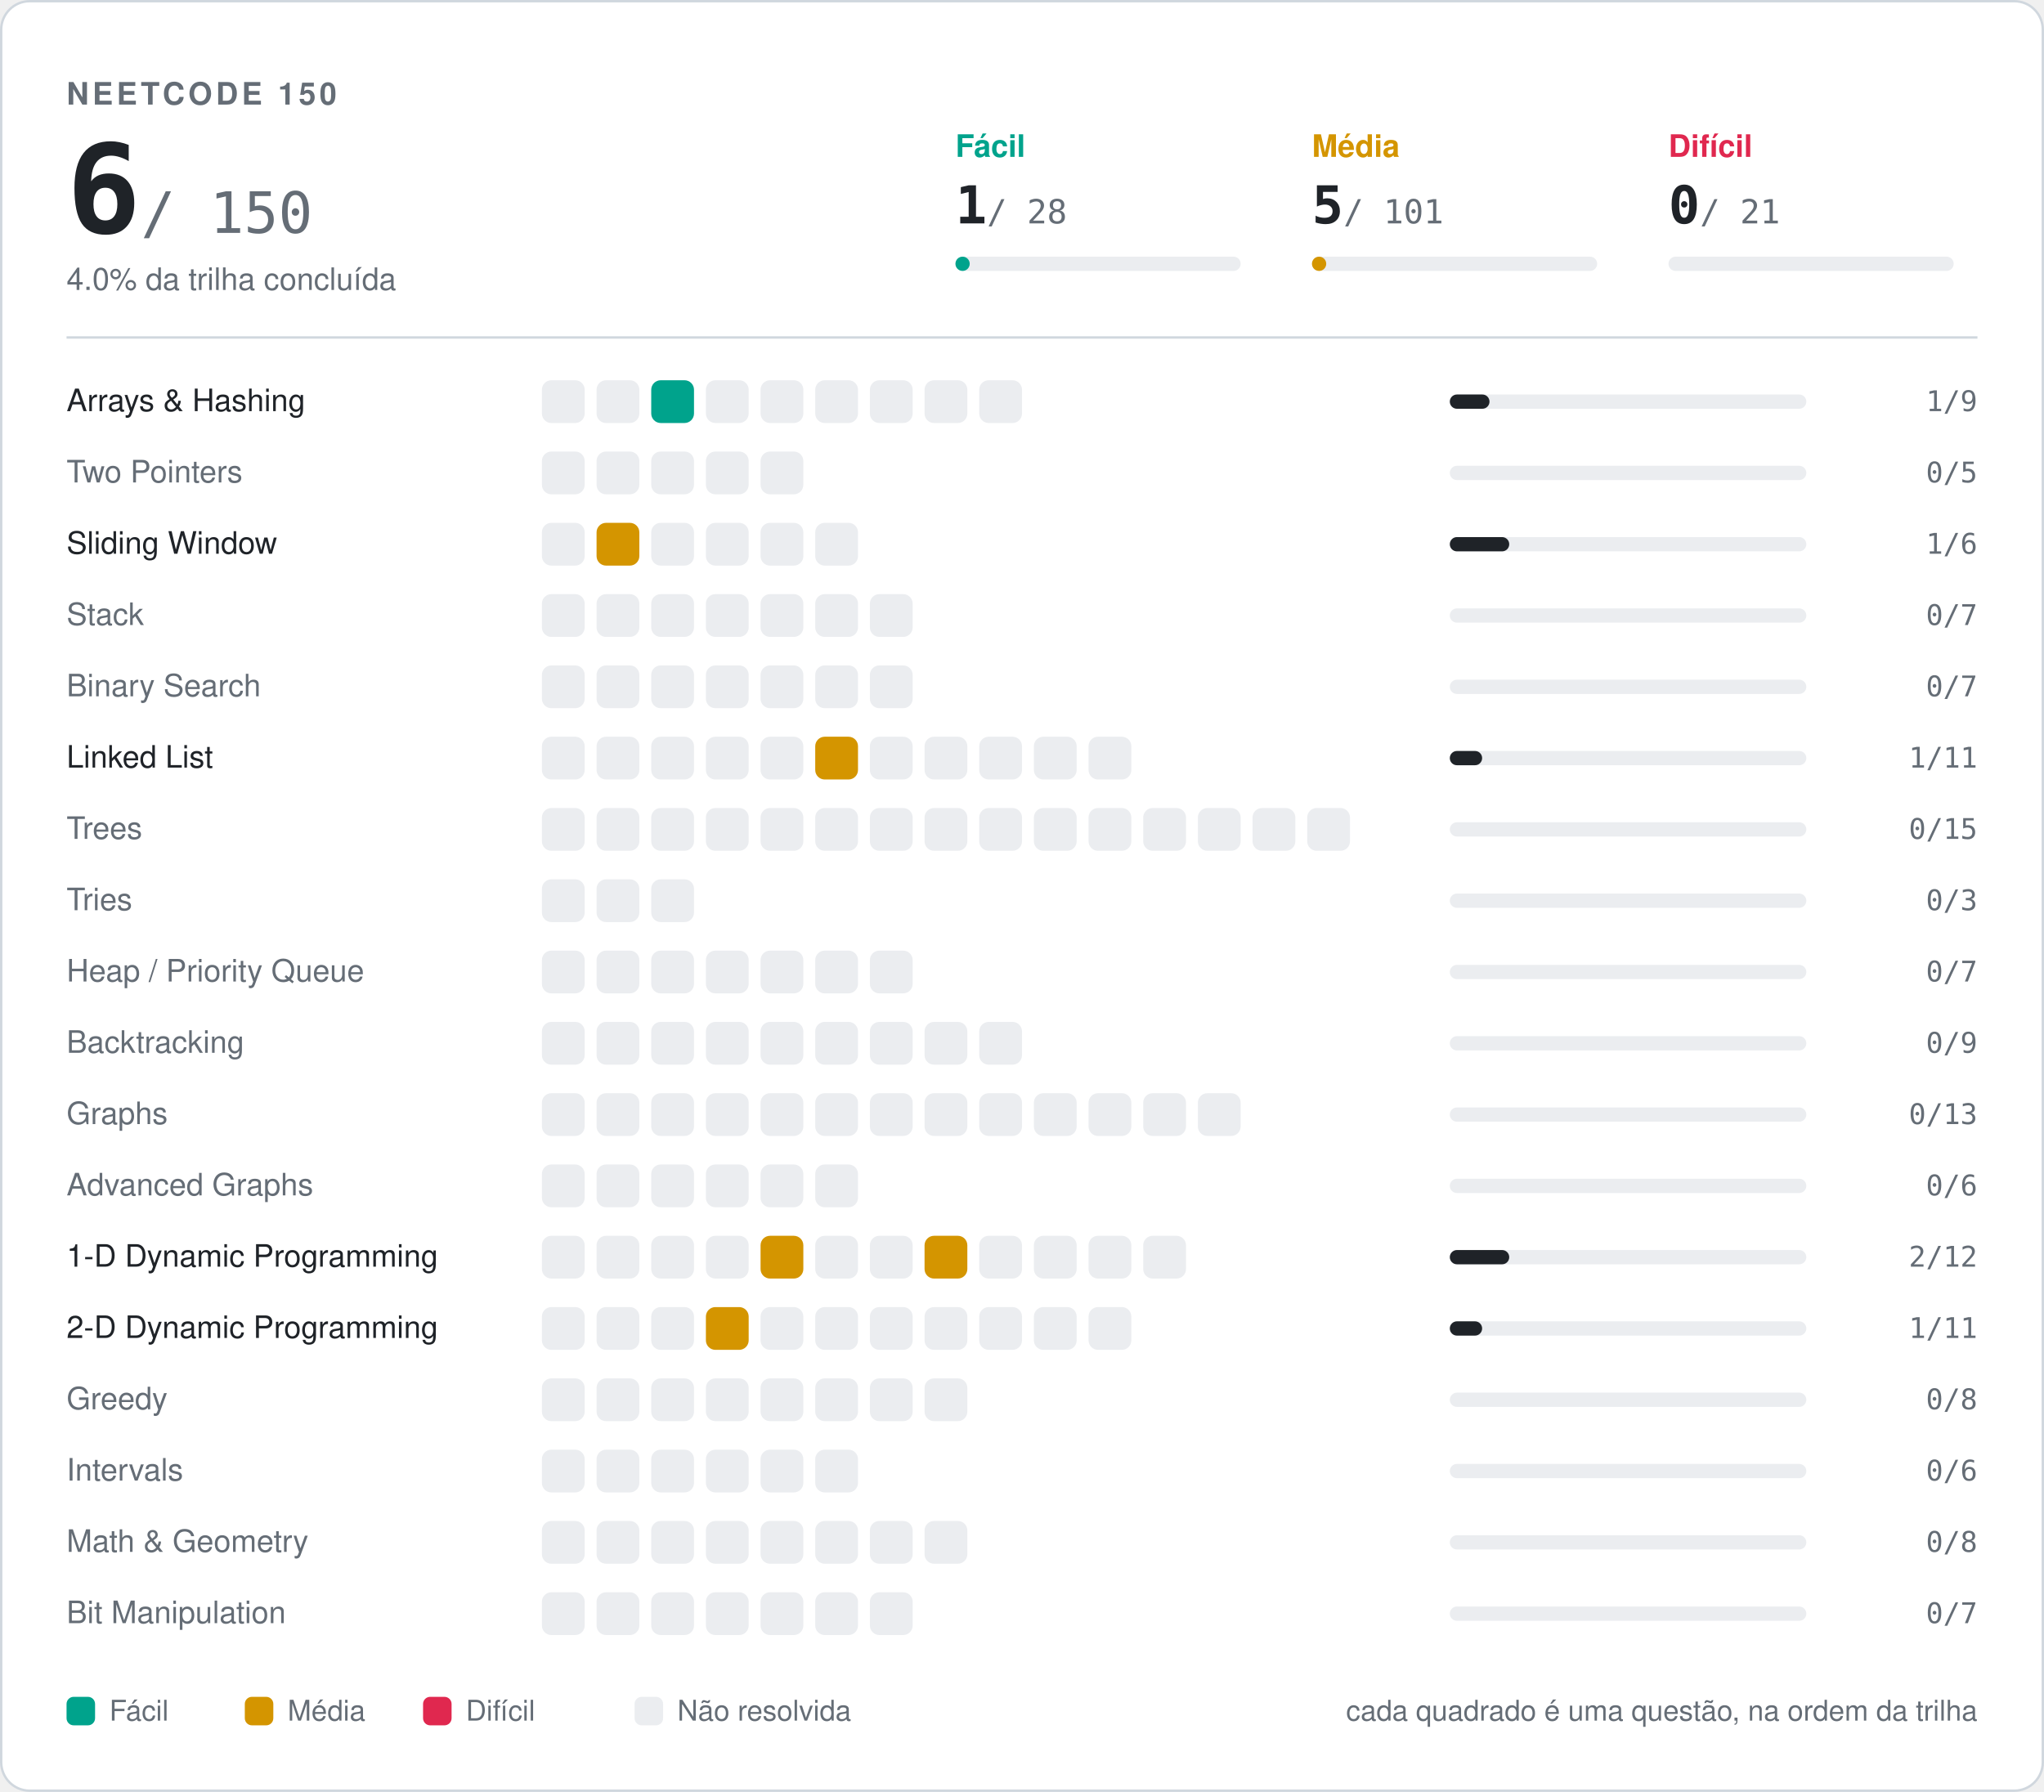
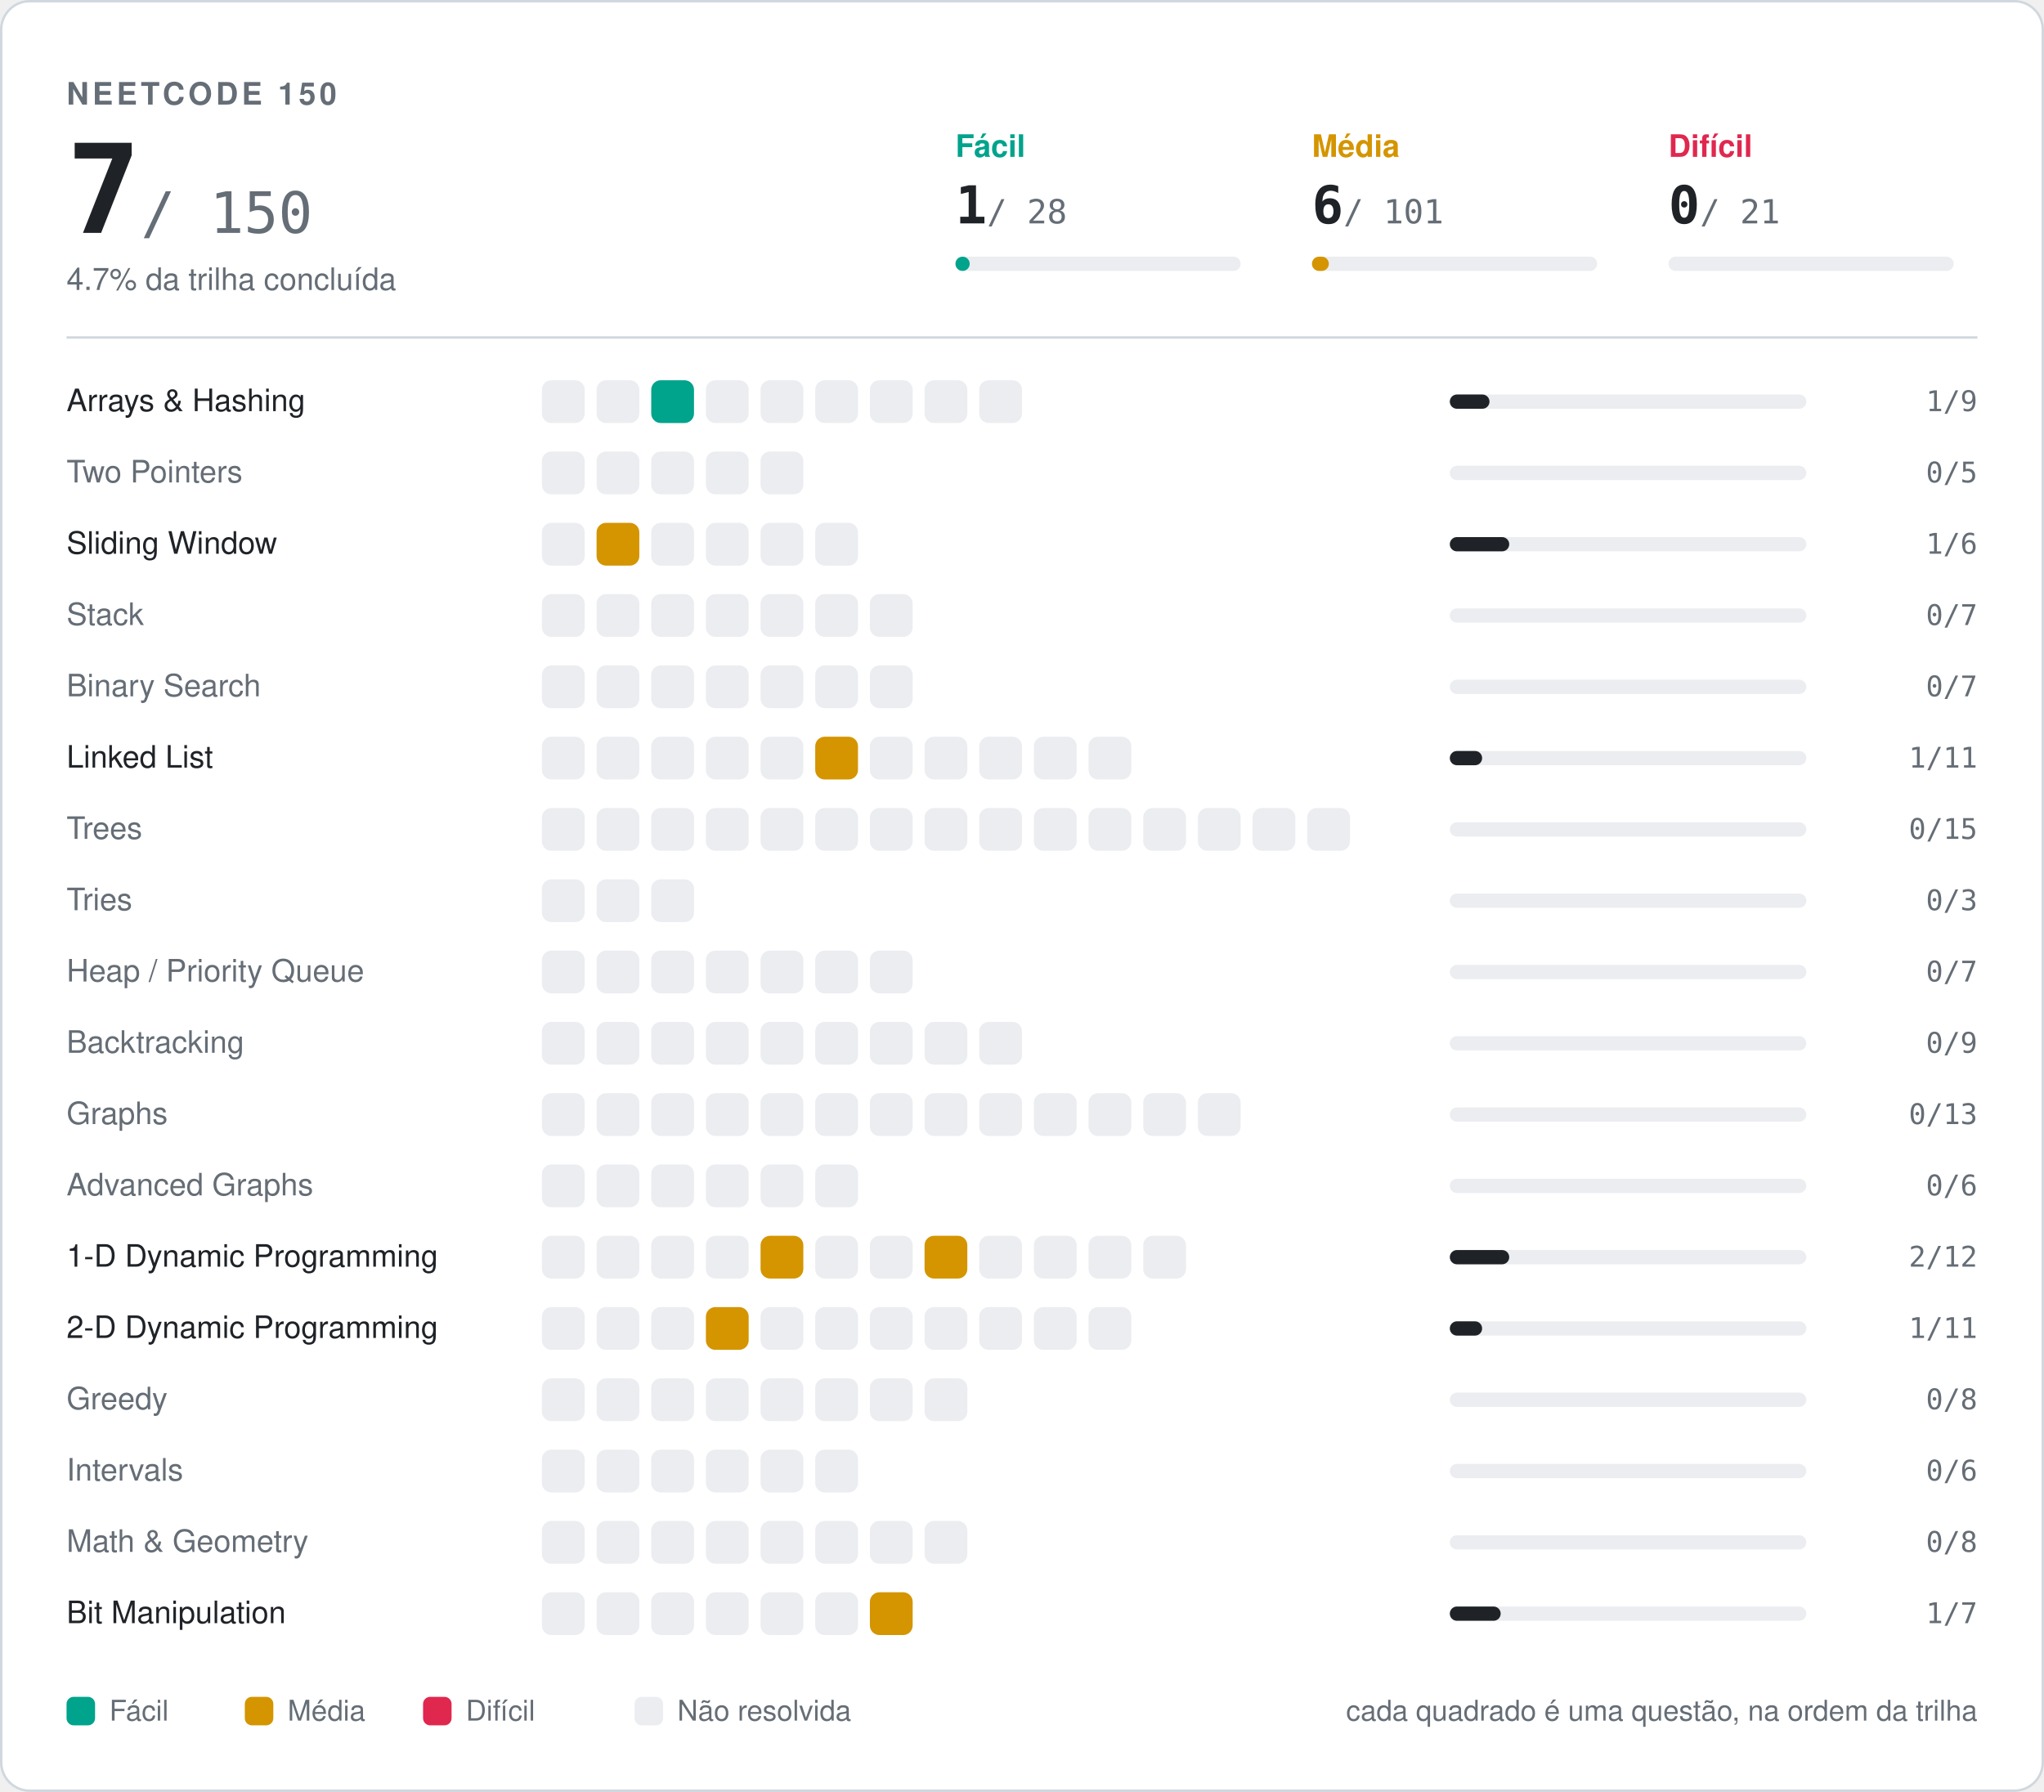
- <svg xmlns="http://www.w3.org/2000/svg" width="860" height="754" viewBox="0 0 860 754" font-family="-apple-system,BlinkMacSystemFont,'Segoe UI',Helvetica,Arial,sans-serif" role="img" aria-label="NeetCode 150: 6 de 150 resolvidas">
+ <svg xmlns="http://www.w3.org/2000/svg" width="860" height="754" viewBox="0 0 860 754" font-family="-apple-system,BlinkMacSystemFont,'Segoe UI',Helvetica,Arial,sans-serif" role="img" aria-label="NeetCode 150: 7 de 150 resolvidas">
  <rect x="0.5" y="0.5" width="859" height="753" rx="12" fill="#ffffff" stroke="#d0d7de" />
  <text x="28" y="44" fill="#656d76" font-size="13" font-weight="600" letter-spacing="1.5">NEETCODE 150</text>
-   <text x="28" y="98" fill="#1f2328" font-family="ui-monospace,SFMono-Regular,'SF Mono',Menlo,Consolas,monospace" font-size="52" font-weight="700">6<tspan fill="#656d76" font-size="24" font-weight="500"> / 150</tspan>
-   </text>
-   <text x="28" y="122" fill="#656d76" font-size="13">4.0% da trilha concluída</text>
+   <text x="28" y="98" fill="#1f2328" font-family="ui-monospace,SFMono-Regular,'SF Mono',Menlo,Consolas,monospace" font-size="52" font-weight="700">7<tspan fill="#656d76" font-size="24" font-weight="500"> / 150</tspan>
+   </text>
+   <text x="28" y="122" fill="#656d76" font-size="13">4.7% da trilha concluída</text>
  <text x="402" y="66" fill="#00a38c" font-size="13" font-weight="600">Fácil</text>
  <text x="402" y="94" fill="#1f2328" font-family="ui-monospace,SFMono-Regular,'SF Mono',Menlo,Consolas,monospace" font-size="22" font-weight="700">1<tspan fill="#656d76" font-size="14" font-weight="500"> / 28</tspan>
  </text>
  <rect x="402" y="108" width="120" height="6" rx="3" fill="#ebedf0" />
  <rect x="402" y="108" width="6.0" height="6" rx="3" fill="#00a38c" />
  <text x="552" y="66" fill="#d49500" font-size="13" font-weight="600">Média</text>
-   <text x="552" y="94" fill="#1f2328" font-family="ui-monospace,SFMono-Regular,'SF Mono',Menlo,Consolas,monospace" font-size="22" font-weight="700">5<tspan fill="#656d76" font-size="14" font-weight="500"> / 101</tspan>
+   <text x="552" y="94" fill="#1f2328" font-family="ui-monospace,SFMono-Regular,'SF Mono',Menlo,Consolas,monospace" font-size="22" font-weight="700">6<tspan fill="#656d76" font-size="14" font-weight="500"> / 101</tspan>
  </text>
  <rect x="552" y="108" width="120" height="6" rx="3" fill="#ebedf0" />
-   <rect x="552" y="108" width="6.0" height="6" rx="3" fill="#d49500" />
+   <rect x="552" y="108" width="7.1" height="6" rx="3" fill="#d49500" />
  <text x="702" y="66" fill="#e0284f" font-size="13" font-weight="600">Difícil</text>
  <text x="702" y="94" fill="#1f2328" font-family="ui-monospace,SFMono-Regular,'SF Mono',Menlo,Consolas,monospace" font-size="22" font-weight="700">0<tspan fill="#656d76" font-size="14" font-weight="500"> / 21</tspan>
  </text>
  <rect x="702" y="108" width="120" height="6" rx="3" fill="#ebedf0" />
  <line x1="28" y1="142" x2="832" y2="142" stroke="#d0d7de" />
  <text x="28" y="173" fill="#1f2328" font-size="13">Arrays &amp; Hashing</text>
  <rect x="228" y="160" width="18" height="18" rx="4" fill="#ebedf0" />
  <rect x="251" y="160" width="18" height="18" rx="4" fill="#ebedf0" />
  <rect x="274" y="160" width="18" height="18" rx="4" fill="#00a38c" />
  <rect x="297" y="160" width="18" height="18" rx="4" fill="#ebedf0" />
  <rect x="320" y="160" width="18" height="18" rx="4" fill="#ebedf0" />
  <rect x="343" y="160" width="18" height="18" rx="4" fill="#ebedf0" />
  <rect x="366" y="160" width="18" height="18" rx="4" fill="#ebedf0" />
  <rect x="389" y="160" width="18" height="18" rx="4" fill="#ebedf0" />
  <rect x="412" y="160" width="18" height="18" rx="4" fill="#ebedf0" />
  <rect x="610" y="166" width="150" height="6" rx="3" fill="#ebedf0" />
  <rect x="610" y="166" width="16.7" height="6" rx="3" fill="#1f2328" />
  <text x="832" y="173" text-anchor="end" fill="#656d76" font-family="ui-monospace,SFMono-Regular,'SF Mono',Menlo,Consolas,monospace" font-size="12">1/9</text>
  <text x="28" y="203" fill="#656d76" font-size="13">Two Pointers</text>
  <rect x="228" y="190" width="18" height="18" rx="4" fill="#ebedf0" />
  <rect x="251" y="190" width="18" height="18" rx="4" fill="#ebedf0" />
  <rect x="274" y="190" width="18" height="18" rx="4" fill="#ebedf0" />
  <rect x="297" y="190" width="18" height="18" rx="4" fill="#ebedf0" />
  <rect x="320" y="190" width="18" height="18" rx="4" fill="#ebedf0" />
  <rect x="610" y="196" width="150" height="6" rx="3" fill="#ebedf0" />
  <text x="832" y="203" text-anchor="end" fill="#656d76" font-family="ui-monospace,SFMono-Regular,'SF Mono',Menlo,Consolas,monospace" font-size="12">0/5</text>
  <text x="28" y="233" fill="#1f2328" font-size="13">Sliding Window</text>
  <rect x="228" y="220" width="18" height="18" rx="4" fill="#ebedf0" />
  <rect x="251" y="220" width="18" height="18" rx="4" fill="#d49500" />
  <rect x="274" y="220" width="18" height="18" rx="4" fill="#ebedf0" />
  <rect x="297" y="220" width="18" height="18" rx="4" fill="#ebedf0" />
  <rect x="320" y="220" width="18" height="18" rx="4" fill="#ebedf0" />
  <rect x="343" y="220" width="18" height="18" rx="4" fill="#ebedf0" />
  <rect x="610" y="226" width="150" height="6" rx="3" fill="#ebedf0" />
  <rect x="610" y="226" width="25.0" height="6" rx="3" fill="#1f2328" />
  <text x="832" y="233" text-anchor="end" fill="#656d76" font-family="ui-monospace,SFMono-Regular,'SF Mono',Menlo,Consolas,monospace" font-size="12">1/6</text>
  <text x="28" y="263" fill="#656d76" font-size="13">Stack</text>
  <rect x="228" y="250" width="18" height="18" rx="4" fill="#ebedf0" />
  <rect x="251" y="250" width="18" height="18" rx="4" fill="#ebedf0" />
  <rect x="274" y="250" width="18" height="18" rx="4" fill="#ebedf0" />
  <rect x="297" y="250" width="18" height="18" rx="4" fill="#ebedf0" />
  <rect x="320" y="250" width="18" height="18" rx="4" fill="#ebedf0" />
  <rect x="343" y="250" width="18" height="18" rx="4" fill="#ebedf0" />
  <rect x="366" y="250" width="18" height="18" rx="4" fill="#ebedf0" />
  <rect x="610" y="256" width="150" height="6" rx="3" fill="#ebedf0" />
  <text x="832" y="263" text-anchor="end" fill="#656d76" font-family="ui-monospace,SFMono-Regular,'SF Mono',Menlo,Consolas,monospace" font-size="12">0/7</text>
  <text x="28" y="293" fill="#656d76" font-size="13">Binary Search</text>
  <rect x="228" y="280" width="18" height="18" rx="4" fill="#ebedf0" />
  <rect x="251" y="280" width="18" height="18" rx="4" fill="#ebedf0" />
  <rect x="274" y="280" width="18" height="18" rx="4" fill="#ebedf0" />
  <rect x="297" y="280" width="18" height="18" rx="4" fill="#ebedf0" />
  <rect x="320" y="280" width="18" height="18" rx="4" fill="#ebedf0" />
  <rect x="343" y="280" width="18" height="18" rx="4" fill="#ebedf0" />
  <rect x="366" y="280" width="18" height="18" rx="4" fill="#ebedf0" />
  <rect x="610" y="286" width="150" height="6" rx="3" fill="#ebedf0" />
  <text x="832" y="293" text-anchor="end" fill="#656d76" font-family="ui-monospace,SFMono-Regular,'SF Mono',Menlo,Consolas,monospace" font-size="12">0/7</text>
  <text x="28" y="323" fill="#1f2328" font-size="13">Linked List</text>
  <rect x="228" y="310" width="18" height="18" rx="4" fill="#ebedf0" />
  <rect x="251" y="310" width="18" height="18" rx="4" fill="#ebedf0" />
  <rect x="274" y="310" width="18" height="18" rx="4" fill="#ebedf0" />
  <rect x="297" y="310" width="18" height="18" rx="4" fill="#ebedf0" />
  <rect x="320" y="310" width="18" height="18" rx="4" fill="#ebedf0" />
  <rect x="343" y="310" width="18" height="18" rx="4" fill="#d49500" />
  <rect x="366" y="310" width="18" height="18" rx="4" fill="#ebedf0" />
  <rect x="389" y="310" width="18" height="18" rx="4" fill="#ebedf0" />
  <rect x="412" y="310" width="18" height="18" rx="4" fill="#ebedf0" />
  <rect x="435" y="310" width="18" height="18" rx="4" fill="#ebedf0" />
  <rect x="458" y="310" width="18" height="18" rx="4" fill="#ebedf0" />
  <rect x="610" y="316" width="150" height="6" rx="3" fill="#ebedf0" />
  <rect x="610" y="316" width="13.6" height="6" rx="3" fill="#1f2328" />
  <text x="832" y="323" text-anchor="end" fill="#656d76" font-family="ui-monospace,SFMono-Regular,'SF Mono',Menlo,Consolas,monospace" font-size="12">1/11</text>
  <text x="28" y="353" fill="#656d76" font-size="13">Trees</text>
  <rect x="228" y="340" width="18" height="18" rx="4" fill="#ebedf0" />
  <rect x="251" y="340" width="18" height="18" rx="4" fill="#ebedf0" />
  <rect x="274" y="340" width="18" height="18" rx="4" fill="#ebedf0" />
  <rect x="297" y="340" width="18" height="18" rx="4" fill="#ebedf0" />
  <rect x="320" y="340" width="18" height="18" rx="4" fill="#ebedf0" />
  <rect x="343" y="340" width="18" height="18" rx="4" fill="#ebedf0" />
  <rect x="366" y="340" width="18" height="18" rx="4" fill="#ebedf0" />
  <rect x="389" y="340" width="18" height="18" rx="4" fill="#ebedf0" />
  <rect x="412" y="340" width="18" height="18" rx="4" fill="#ebedf0" />
  <rect x="435" y="340" width="18" height="18" rx="4" fill="#ebedf0" />
  <rect x="458" y="340" width="18" height="18" rx="4" fill="#ebedf0" />
  <rect x="481" y="340" width="18" height="18" rx="4" fill="#ebedf0" />
  <rect x="504" y="340" width="18" height="18" rx="4" fill="#ebedf0" />
  <rect x="527" y="340" width="18" height="18" rx="4" fill="#ebedf0" />
  <rect x="550" y="340" width="18" height="18" rx="4" fill="#ebedf0" />
  <rect x="610" y="346" width="150" height="6" rx="3" fill="#ebedf0" />
  <text x="832" y="353" text-anchor="end" fill="#656d76" font-family="ui-monospace,SFMono-Regular,'SF Mono',Menlo,Consolas,monospace" font-size="12">0/15</text>
  <text x="28" y="383" fill="#656d76" font-size="13">Tries</text>
  <rect x="228" y="370" width="18" height="18" rx="4" fill="#ebedf0" />
  <rect x="251" y="370" width="18" height="18" rx="4" fill="#ebedf0" />
  <rect x="274" y="370" width="18" height="18" rx="4" fill="#ebedf0" />
  <rect x="610" y="376" width="150" height="6" rx="3" fill="#ebedf0" />
  <text x="832" y="383" text-anchor="end" fill="#656d76" font-family="ui-monospace,SFMono-Regular,'SF Mono',Menlo,Consolas,monospace" font-size="12">0/3</text>
  <text x="28" y="413" fill="#656d76" font-size="13">Heap / Priority Queue</text>
  <rect x="228" y="400" width="18" height="18" rx="4" fill="#ebedf0" />
  <rect x="251" y="400" width="18" height="18" rx="4" fill="#ebedf0" />
  <rect x="274" y="400" width="18" height="18" rx="4" fill="#ebedf0" />
  <rect x="297" y="400" width="18" height="18" rx="4" fill="#ebedf0" />
  <rect x="320" y="400" width="18" height="18" rx="4" fill="#ebedf0" />
  <rect x="343" y="400" width="18" height="18" rx="4" fill="#ebedf0" />
  <rect x="366" y="400" width="18" height="18" rx="4" fill="#ebedf0" />
  <rect x="610" y="406" width="150" height="6" rx="3" fill="#ebedf0" />
  <text x="832" y="413" text-anchor="end" fill="#656d76" font-family="ui-monospace,SFMono-Regular,'SF Mono',Menlo,Consolas,monospace" font-size="12">0/7</text>
  <text x="28" y="443" fill="#656d76" font-size="13">Backtracking</text>
  <rect x="228" y="430" width="18" height="18" rx="4" fill="#ebedf0" />
  <rect x="251" y="430" width="18" height="18" rx="4" fill="#ebedf0" />
  <rect x="274" y="430" width="18" height="18" rx="4" fill="#ebedf0" />
  <rect x="297" y="430" width="18" height="18" rx="4" fill="#ebedf0" />
  <rect x="320" y="430" width="18" height="18" rx="4" fill="#ebedf0" />
  <rect x="343" y="430" width="18" height="18" rx="4" fill="#ebedf0" />
  <rect x="366" y="430" width="18" height="18" rx="4" fill="#ebedf0" />
  <rect x="389" y="430" width="18" height="18" rx="4" fill="#ebedf0" />
  <rect x="412" y="430" width="18" height="18" rx="4" fill="#ebedf0" />
  <rect x="610" y="436" width="150" height="6" rx="3" fill="#ebedf0" />
  <text x="832" y="443" text-anchor="end" fill="#656d76" font-family="ui-monospace,SFMono-Regular,'SF Mono',Menlo,Consolas,monospace" font-size="12">0/9</text>
  <text x="28" y="473" fill="#656d76" font-size="13">Graphs</text>
  <rect x="228" y="460" width="18" height="18" rx="4" fill="#ebedf0" />
  <rect x="251" y="460" width="18" height="18" rx="4" fill="#ebedf0" />
  <rect x="274" y="460" width="18" height="18" rx="4" fill="#ebedf0" />
  <rect x="297" y="460" width="18" height="18" rx="4" fill="#ebedf0" />
  <rect x="320" y="460" width="18" height="18" rx="4" fill="#ebedf0" />
  <rect x="343" y="460" width="18" height="18" rx="4" fill="#ebedf0" />
  <rect x="366" y="460" width="18" height="18" rx="4" fill="#ebedf0" />
  <rect x="389" y="460" width="18" height="18" rx="4" fill="#ebedf0" />
  <rect x="412" y="460" width="18" height="18" rx="4" fill="#ebedf0" />
  <rect x="435" y="460" width="18" height="18" rx="4" fill="#ebedf0" />
  <rect x="458" y="460" width="18" height="18" rx="4" fill="#ebedf0" />
  <rect x="481" y="460" width="18" height="18" rx="4" fill="#ebedf0" />
  <rect x="504" y="460" width="18" height="18" rx="4" fill="#ebedf0" />
  <rect x="610" y="466" width="150" height="6" rx="3" fill="#ebedf0" />
  <text x="832" y="473" text-anchor="end" fill="#656d76" font-family="ui-monospace,SFMono-Regular,'SF Mono',Menlo,Consolas,monospace" font-size="12">0/13</text>
  <text x="28" y="503" fill="#656d76" font-size="13">Advanced Graphs</text>
  <rect x="228" y="490" width="18" height="18" rx="4" fill="#ebedf0" />
  <rect x="251" y="490" width="18" height="18" rx="4" fill="#ebedf0" />
  <rect x="274" y="490" width="18" height="18" rx="4" fill="#ebedf0" />
  <rect x="297" y="490" width="18" height="18" rx="4" fill="#ebedf0" />
  <rect x="320" y="490" width="18" height="18" rx="4" fill="#ebedf0" />
  <rect x="343" y="490" width="18" height="18" rx="4" fill="#ebedf0" />
  <rect x="610" y="496" width="150" height="6" rx="3" fill="#ebedf0" />
  <text x="832" y="503" text-anchor="end" fill="#656d76" font-family="ui-monospace,SFMono-Regular,'SF Mono',Menlo,Consolas,monospace" font-size="12">0/6</text>
  <text x="28" y="533" fill="#1f2328" font-size="13">1-D Dynamic Programming</text>
  <rect x="228" y="520" width="18" height="18" rx="4" fill="#ebedf0" />
  <rect x="251" y="520" width="18" height="18" rx="4" fill="#ebedf0" />
  <rect x="274" y="520" width="18" height="18" rx="4" fill="#ebedf0" />
  <rect x="297" y="520" width="18" height="18" rx="4" fill="#ebedf0" />
  <rect x="320" y="520" width="18" height="18" rx="4" fill="#d49500" />
  <rect x="343" y="520" width="18" height="18" rx="4" fill="#ebedf0" />
  <rect x="366" y="520" width="18" height="18" rx="4" fill="#ebedf0" />
  <rect x="389" y="520" width="18" height="18" rx="4" fill="#d49500" />
  <rect x="412" y="520" width="18" height="18" rx="4" fill="#ebedf0" />
  <rect x="435" y="520" width="18" height="18" rx="4" fill="#ebedf0" />
  <rect x="458" y="520" width="18" height="18" rx="4" fill="#ebedf0" />
  <rect x="481" y="520" width="18" height="18" rx="4" fill="#ebedf0" />
  <rect x="610" y="526" width="150" height="6" rx="3" fill="#ebedf0" />
  <rect x="610" y="526" width="25.0" height="6" rx="3" fill="#1f2328" />
  <text x="832" y="533" text-anchor="end" fill="#656d76" font-family="ui-monospace,SFMono-Regular,'SF Mono',Menlo,Consolas,monospace" font-size="12">2/12</text>
  <text x="28" y="563" fill="#1f2328" font-size="13">2-D Dynamic Programming</text>
  <rect x="228" y="550" width="18" height="18" rx="4" fill="#ebedf0" />
  <rect x="251" y="550" width="18" height="18" rx="4" fill="#ebedf0" />
  <rect x="274" y="550" width="18" height="18" rx="4" fill="#ebedf0" />
  <rect x="297" y="550" width="18" height="18" rx="4" fill="#d49500" />
  <rect x="320" y="550" width="18" height="18" rx="4" fill="#ebedf0" />
  <rect x="343" y="550" width="18" height="18" rx="4" fill="#ebedf0" />
  <rect x="366" y="550" width="18" height="18" rx="4" fill="#ebedf0" />
  <rect x="389" y="550" width="18" height="18" rx="4" fill="#ebedf0" />
  <rect x="412" y="550" width="18" height="18" rx="4" fill="#ebedf0" />
  <rect x="435" y="550" width="18" height="18" rx="4" fill="#ebedf0" />
  <rect x="458" y="550" width="18" height="18" rx="4" fill="#ebedf0" />
  <rect x="610" y="556" width="150" height="6" rx="3" fill="#ebedf0" />
  <rect x="610" y="556" width="13.6" height="6" rx="3" fill="#1f2328" />
  <text x="832" y="563" text-anchor="end" fill="#656d76" font-family="ui-monospace,SFMono-Regular,'SF Mono',Menlo,Consolas,monospace" font-size="12">1/11</text>
  <text x="28" y="593" fill="#656d76" font-size="13">Greedy</text>
  <rect x="228" y="580" width="18" height="18" rx="4" fill="#ebedf0" />
  <rect x="251" y="580" width="18" height="18" rx="4" fill="#ebedf0" />
  <rect x="274" y="580" width="18" height="18" rx="4" fill="#ebedf0" />
  <rect x="297" y="580" width="18" height="18" rx="4" fill="#ebedf0" />
  <rect x="320" y="580" width="18" height="18" rx="4" fill="#ebedf0" />
  <rect x="343" y="580" width="18" height="18" rx="4" fill="#ebedf0" />
  <rect x="366" y="580" width="18" height="18" rx="4" fill="#ebedf0" />
  <rect x="389" y="580" width="18" height="18" rx="4" fill="#ebedf0" />
  <rect x="610" y="586" width="150" height="6" rx="3" fill="#ebedf0" />
  <text x="832" y="593" text-anchor="end" fill="#656d76" font-family="ui-monospace,SFMono-Regular,'SF Mono',Menlo,Consolas,monospace" font-size="12">0/8</text>
  <text x="28" y="623" fill="#656d76" font-size="13">Intervals</text>
  <rect x="228" y="610" width="18" height="18" rx="4" fill="#ebedf0" />
  <rect x="251" y="610" width="18" height="18" rx="4" fill="#ebedf0" />
  <rect x="274" y="610" width="18" height="18" rx="4" fill="#ebedf0" />
  <rect x="297" y="610" width="18" height="18" rx="4" fill="#ebedf0" />
  <rect x="320" y="610" width="18" height="18" rx="4" fill="#ebedf0" />
  <rect x="343" y="610" width="18" height="18" rx="4" fill="#ebedf0" />
  <rect x="610" y="616" width="150" height="6" rx="3" fill="#ebedf0" />
  <text x="832" y="623" text-anchor="end" fill="#656d76" font-family="ui-monospace,SFMono-Regular,'SF Mono',Menlo,Consolas,monospace" font-size="12">0/6</text>
  <text x="28" y="653" fill="#656d76" font-size="13">Math &amp; Geometry</text>
  <rect x="228" y="640" width="18" height="18" rx="4" fill="#ebedf0" />
  <rect x="251" y="640" width="18" height="18" rx="4" fill="#ebedf0" />
  <rect x="274" y="640" width="18" height="18" rx="4" fill="#ebedf0" />
  <rect x="297" y="640" width="18" height="18" rx="4" fill="#ebedf0" />
  <rect x="320" y="640" width="18" height="18" rx="4" fill="#ebedf0" />
  <rect x="343" y="640" width="18" height="18" rx="4" fill="#ebedf0" />
  <rect x="366" y="640" width="18" height="18" rx="4" fill="#ebedf0" />
  <rect x="389" y="640" width="18" height="18" rx="4" fill="#ebedf0" />
  <rect x="610" y="646" width="150" height="6" rx="3" fill="#ebedf0" />
  <text x="832" y="653" text-anchor="end" fill="#656d76" font-family="ui-monospace,SFMono-Regular,'SF Mono',Menlo,Consolas,monospace" font-size="12">0/8</text>
-   <text x="28" y="683" fill="#656d76" font-size="13">Bit Manipulation</text>
+   <text x="28" y="683" fill="#1f2328" font-size="13">Bit Manipulation</text>
  <rect x="228" y="670" width="18" height="18" rx="4" fill="#ebedf0" />
  <rect x="251" y="670" width="18" height="18" rx="4" fill="#ebedf0" />
  <rect x="274" y="670" width="18" height="18" rx="4" fill="#ebedf0" />
  <rect x="297" y="670" width="18" height="18" rx="4" fill="#ebedf0" />
  <rect x="320" y="670" width="18" height="18" rx="4" fill="#ebedf0" />
  <rect x="343" y="670" width="18" height="18" rx="4" fill="#ebedf0" />
-   <rect x="366" y="670" width="18" height="18" rx="4" fill="#ebedf0" />
+   <rect x="366" y="670" width="18" height="18" rx="4" fill="#d49500" />
  <rect x="610" y="676" width="150" height="6" rx="3" fill="#ebedf0" />
-   <text x="832" y="683" text-anchor="end" fill="#656d76" font-family="ui-monospace,SFMono-Regular,'SF Mono',Menlo,Consolas,monospace" font-size="12">0/7</text>
+   <rect x="610" y="676" width="21.4" height="6" rx="3" fill="#1f2328" />
+   <text x="832" y="683" text-anchor="end" fill="#656d76" font-family="ui-monospace,SFMono-Regular,'SF Mono',Menlo,Consolas,monospace" font-size="12">1/7</text>
  <rect x="28" y="714" width="12" height="12" rx="3" fill="#00a38c" />
  <text x="46" y="724" fill="#656d76" font-size="12">Fácil</text>
  <rect x="103" y="714" width="12" height="12" rx="3" fill="#d49500" />
  <text x="121" y="724" fill="#656d76" font-size="12">Média</text>
  <rect x="178" y="714" width="12" height="12" rx="3" fill="#e0284f" />
  <text x="196" y="724" fill="#656d76" font-size="12">Difícil</text>
  <rect x="267" y="714" width="12" height="12" rx="3" fill="#ebedf0" />
  <text x="285" y="724" fill="#656d76" font-size="12">Não resolvida</text>
  <text x="832" y="724" text-anchor="end" fill="#656d76" font-size="12">cada quadrado é uma questão, na ordem da trilha</text>
</svg>
